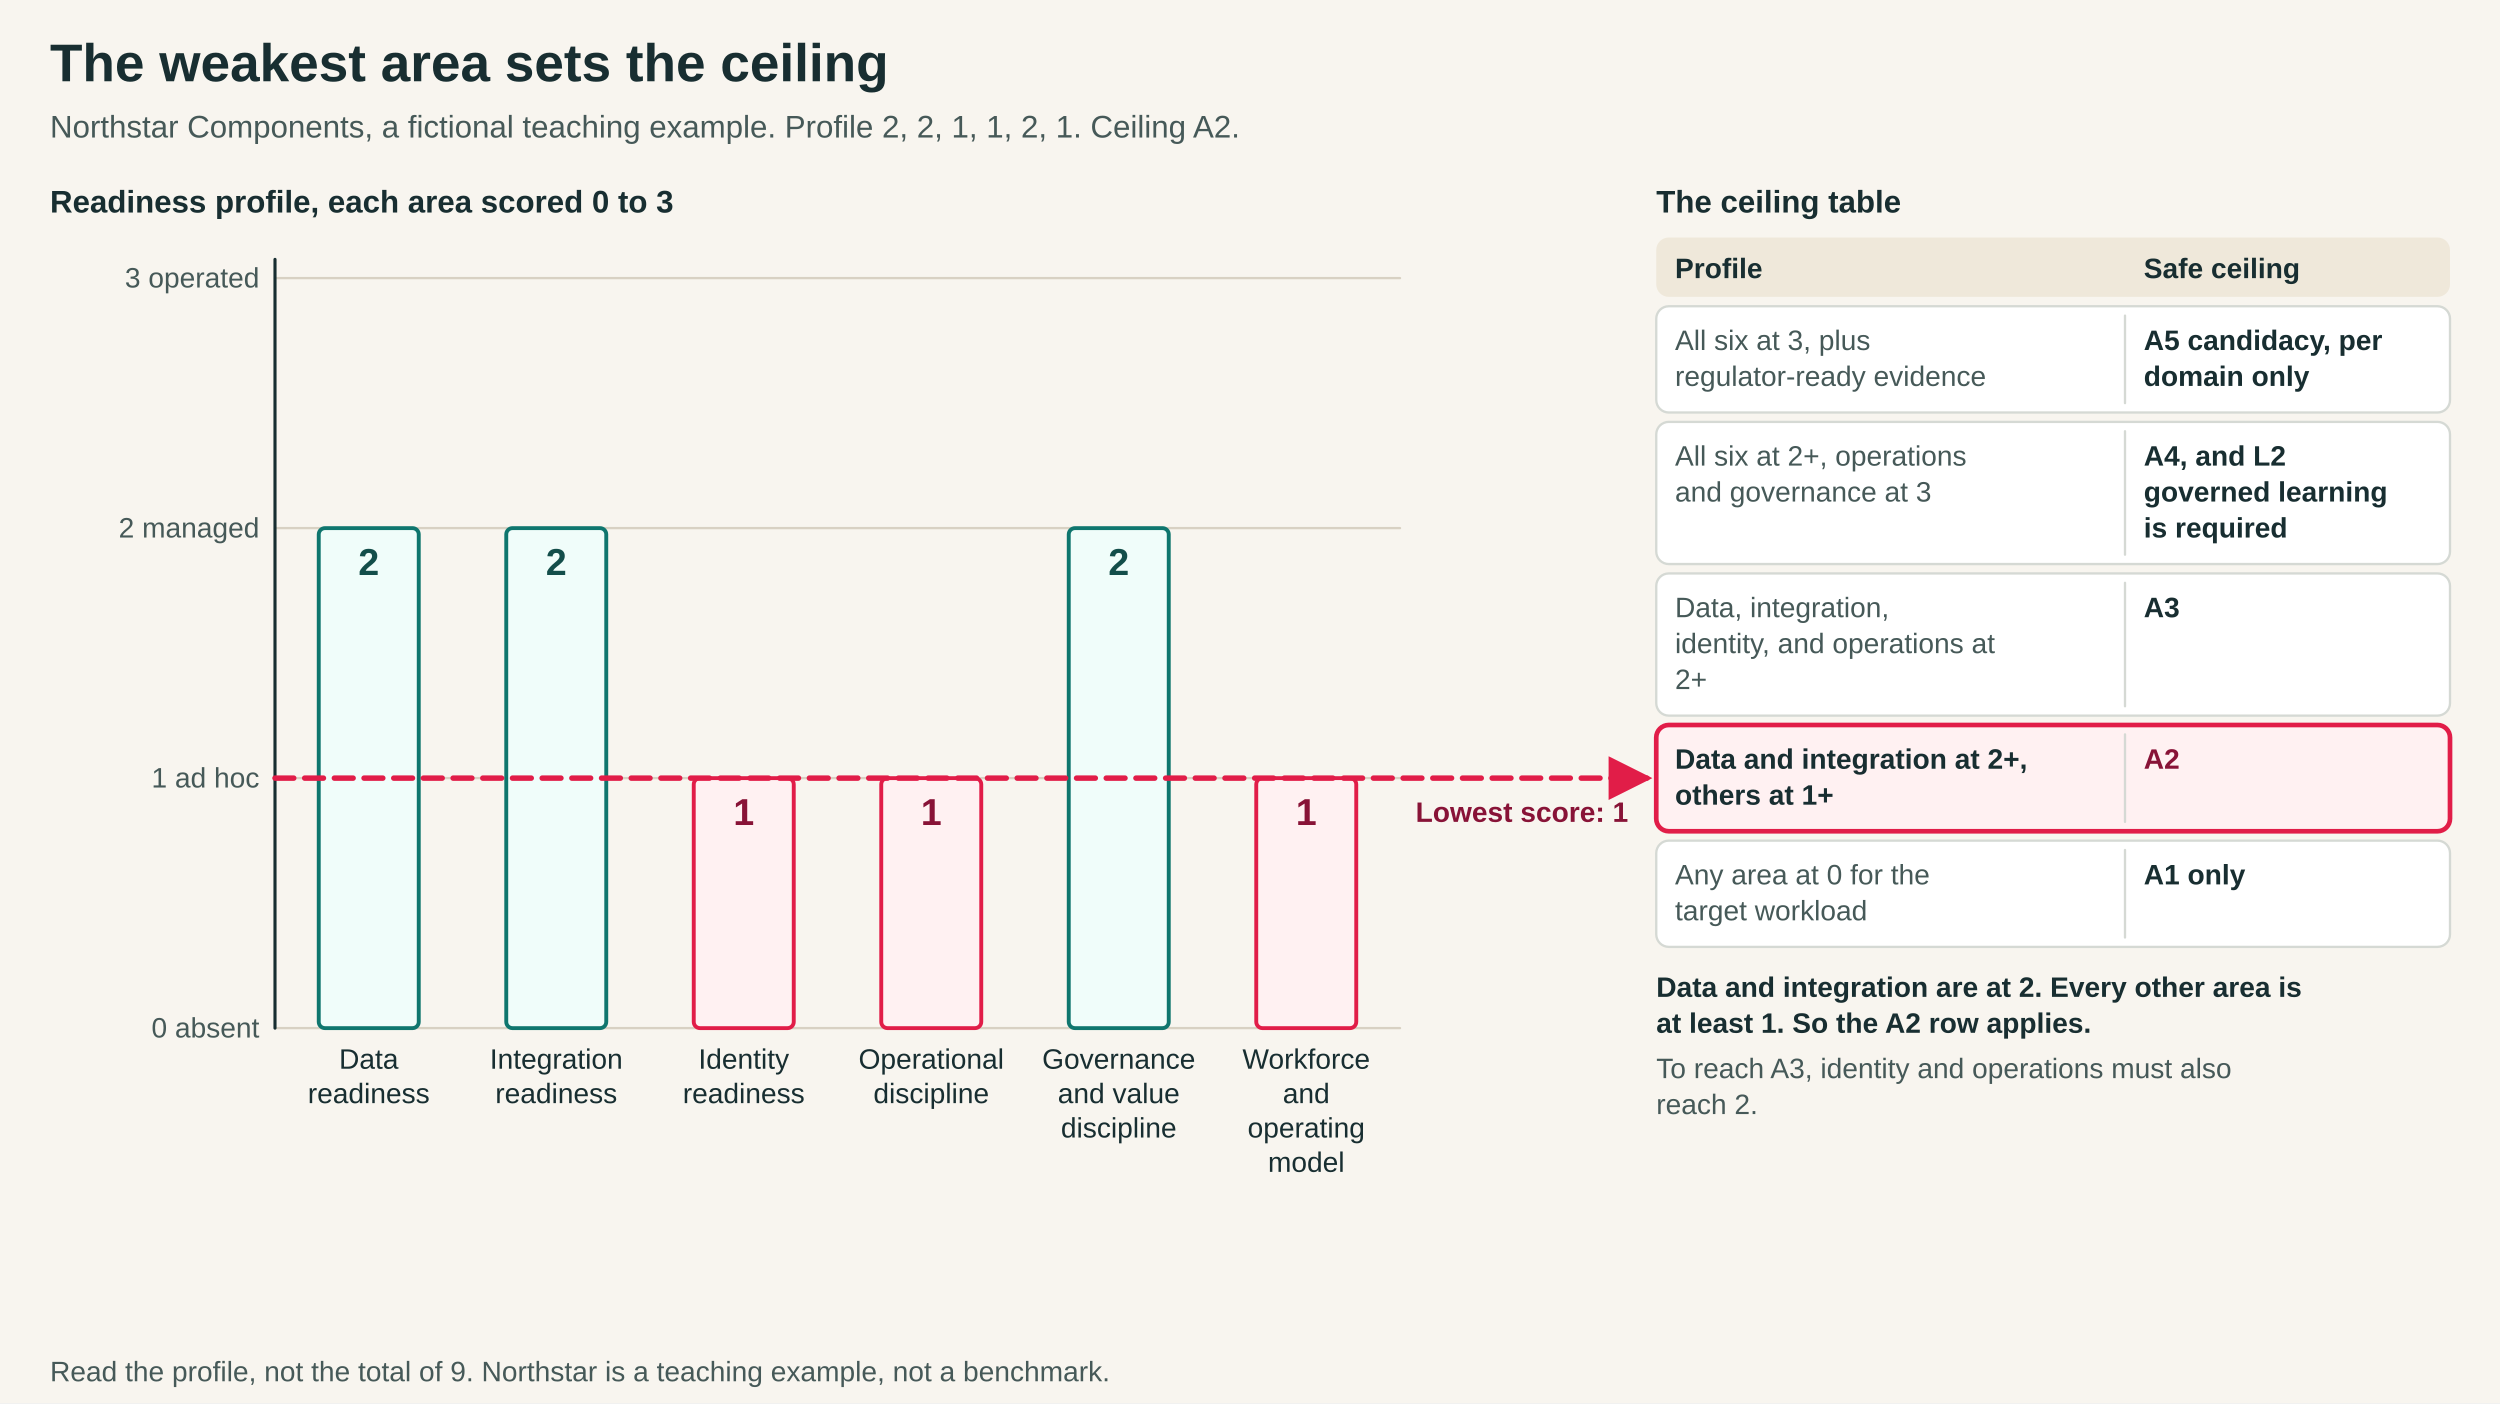
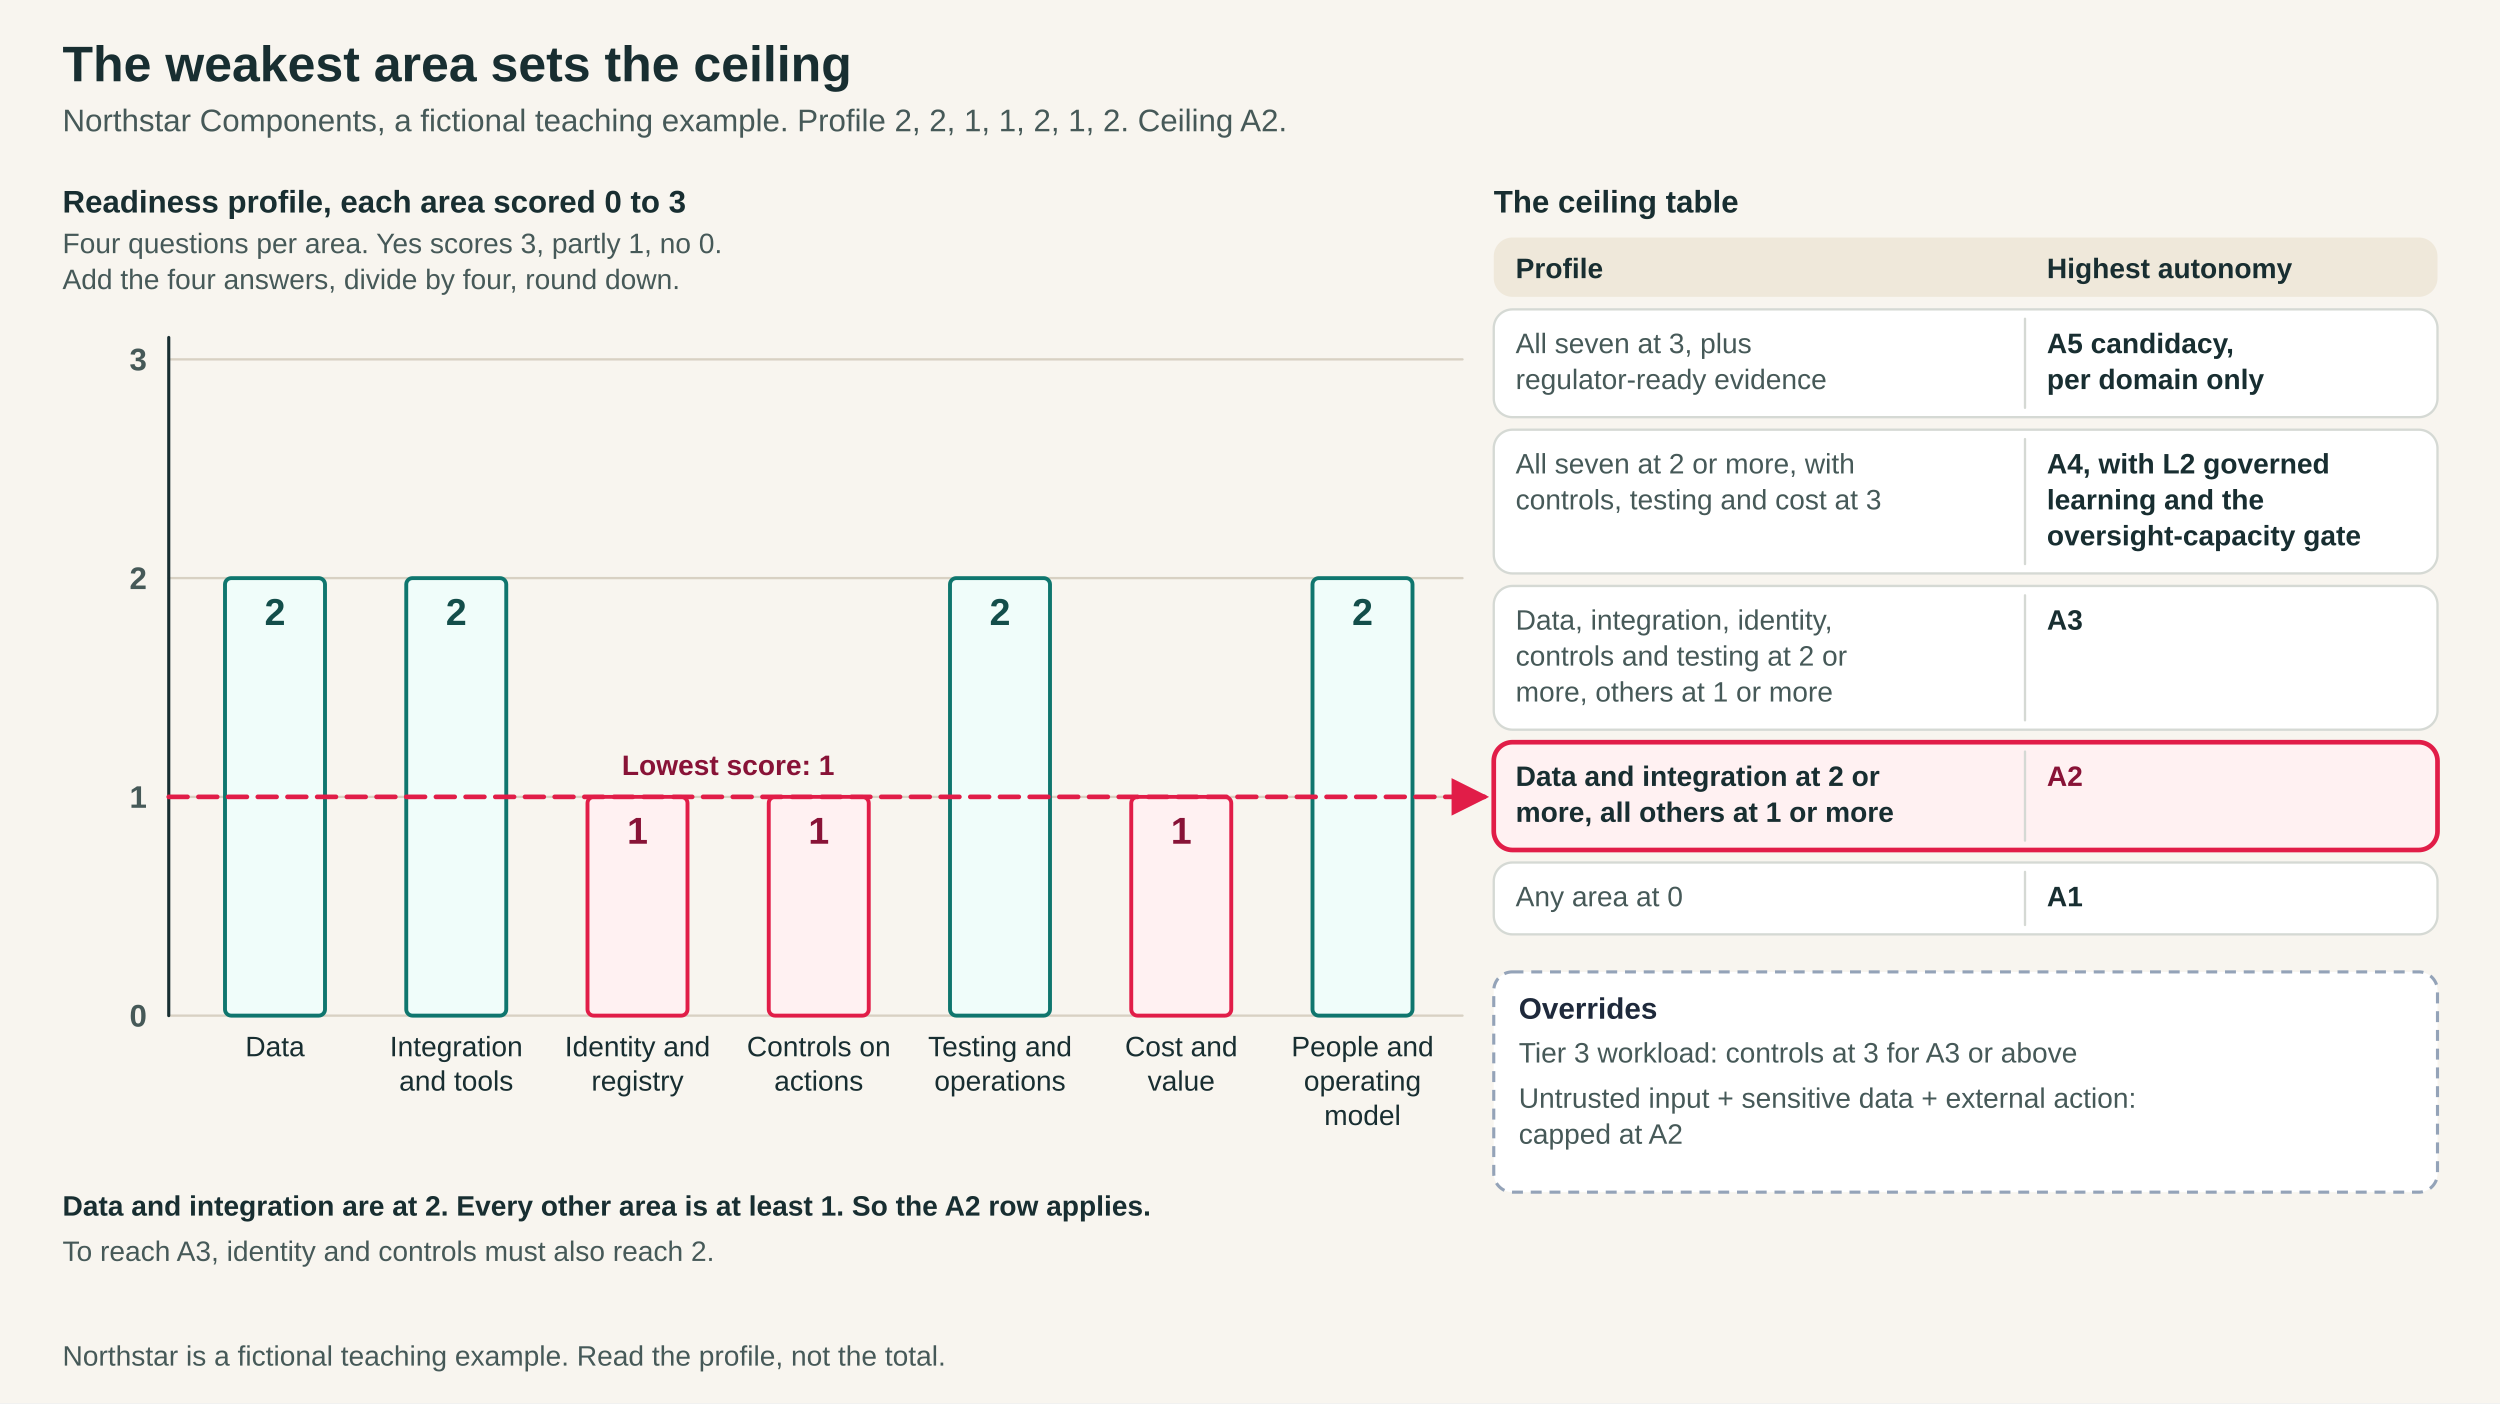
<svg xmlns="http://www.w3.org/2000/svg" viewBox="0 0 1600 898" role="img" aria-labelledby="title desc">
  <defs>
-     <marker id="ahe11d48" markerWidth="8" markerHeight="8" refX="7" refY="4" orient="auto">
-       <path d="M0,0 L8,4 L0,8 Z" fill="#e11d48" />
+     <marker id="ah-risk" markerWidth="9" markerHeight="9" refX="7" refY="4" orient="auto">
+       <path d="M0,0 L8,4 L0,8" fill="#e11d48" />
    </marker>
  </defs>
-   <rect x="0" y="0" width="1600" height="898" fill="#f8f5ef" />
-   <text x="32" y="52" font-family="Arial,sans-serif" font-size="34" font-weight="bold" fill="#182e31">The weakest area sets the ceiling</text>
-   <text x="32" y="88" font-family="Arial,sans-serif" font-size="20" fill="#465958">Northstar Components, a fictional teaching example. Profile 2, 2, 1, 1, 2, 1. Ceiling A2.</text>
-   <text x="32" y="136" font-family="Arial,sans-serif" font-size="20" font-weight="bold" fill="#182e31">Readiness profile, each area scored 0 to 3</text>
-   <text x="1060" y="136" font-family="Arial,sans-serif" font-size="20" font-weight="bold" fill="#182e31">The ceiling table</text>
-   <rect x="1060" y="152" width="508" height="38" rx="8" fill="#efe8da" stroke="none" stroke-width="2" />
-   <text x="1072" y="178" font-family="Arial,sans-serif" font-size="18" font-weight="bold" fill="#182e31">Profile</text>
-   <text x="1372" y="178" font-family="Arial,sans-serif" font-size="18" font-weight="bold" fill="#182e31">Safe ceiling</text>
-   <rect x="1060" y="196" width="508" height="68" rx="8" fill="#ffffff" stroke="#d5d9d4" stroke-width="1.5" />
-   <path d="M1360 202 V258" fill="none" stroke="#d5d9d4" stroke-width="1.5" stroke-linecap="round" stroke-linejoin="round" />
-   <text x="1072" y="224" font-family="Arial,sans-serif" font-size="18" fill="#465958">All six at 3, plus</text>
-   <text x="1072" y="247" font-family="Arial,sans-serif" font-size="18" fill="#465958">regulator-ready evidence</text>
-   <text x="1372" y="224" font-family="Arial,sans-serif" font-size="18" font-weight="bold" fill="#182e31">A5 candidacy, per</text>
-   <text x="1372" y="247" font-family="Arial,sans-serif" font-size="18" font-weight="bold" fill="#182e31">domain only</text>
-   <rect x="1060" y="270" width="508" height="91" rx="8" fill="#ffffff" stroke="#d5d9d4" stroke-width="1.5" />
-   <path d="M1360 276 V355" fill="none" stroke="#d5d9d4" stroke-width="1.5" stroke-linecap="round" stroke-linejoin="round" />
-   <text x="1072" y="298" font-family="Arial,sans-serif" font-size="18" fill="#465958">All six at 2+, operations</text>
-   <text x="1072" y="321" font-family="Arial,sans-serif" font-size="18" fill="#465958">and governance at 3</text>
-   <text x="1372" y="298" font-family="Arial,sans-serif" font-size="18" font-weight="bold" fill="#182e31">A4, and L2</text>
-   <text x="1372" y="321" font-family="Arial,sans-serif" font-size="18" font-weight="bold" fill="#182e31">governed learning</text>
-   <text x="1372" y="344" font-family="Arial,sans-serif" font-size="18" font-weight="bold" fill="#182e31">is required</text>
-   <rect x="1060" y="367" width="508" height="91" rx="8" fill="#ffffff" stroke="#d5d9d4" stroke-width="1.5" />
-   <path d="M1360 373 V452" fill="none" stroke="#d5d9d4" stroke-width="1.5" stroke-linecap="round" stroke-linejoin="round" />
-   <text x="1072" y="395" font-family="Arial,sans-serif" font-size="18" fill="#465958">Data, integration,</text>
-   <text x="1072" y="418" font-family="Arial,sans-serif" font-size="18" fill="#465958">identity, and operations at</text>
-   <text x="1072" y="441" font-family="Arial,sans-serif" font-size="18" fill="#465958">2+</text>
-   <text x="1372" y="395" font-family="Arial,sans-serif" font-size="18" font-weight="bold" fill="#182e31">A3</text>
-   <rect x="1060" y="464" width="508" height="68" rx="8" fill="#fff1f2" stroke="#e11d48" stroke-width="3" />
-   <path d="M1360 470 V526" fill="none" stroke="#d5d9d4" stroke-width="1.5" stroke-linecap="round" stroke-linejoin="round" />
-   <text x="1072" y="492" font-family="Arial,sans-serif" font-size="18" font-weight="bold" fill="#182e31">Data and integration at 2+,</text>
-   <text x="1072" y="515" font-family="Arial,sans-serif" font-size="18" font-weight="bold" fill="#182e31">others at 1+</text>
-   <text x="1372" y="492" font-family="Arial,sans-serif" font-size="18" font-weight="bold" fill="#881337">A2</text>
-   <rect x="1060" y="538" width="508" height="68" rx="8" fill="#ffffff" stroke="#d5d9d4" stroke-width="1.5" />
-   <path d="M1360 544 V600" fill="none" stroke="#d5d9d4" stroke-width="1.5" stroke-linecap="round" stroke-linejoin="round" />
-   <text x="1072" y="566" font-family="Arial,sans-serif" font-size="18" fill="#465958">Any area at 0 for the</text>
-   <text x="1072" y="589" font-family="Arial,sans-serif" font-size="18" fill="#465958">target workload</text>
-   <text x="1372" y="566" font-family="Arial,sans-serif" font-size="18" font-weight="bold" fill="#182e31">A1 only</text>
-   <path d="M176 658 H896" fill="none" stroke="#d8d1c3" stroke-width="1.5" stroke-linecap="round" stroke-linejoin="round" />
-   <text x="166" y="664" font-family="Arial,sans-serif" font-size="18" fill="#465958" text-anchor="end">0 absent</text>
-   <path d="M176 498 H896" fill="none" stroke="#d8d1c3" stroke-width="1.5" stroke-linecap="round" stroke-linejoin="round" />
-   <text x="166" y="504" font-family="Arial,sans-serif" font-size="18" fill="#465958" text-anchor="end">1 ad hoc</text>
-   <path d="M176 338 H896" fill="none" stroke="#d8d1c3" stroke-width="1.5" stroke-linecap="round" stroke-linejoin="round" />
-   <text x="166" y="344" font-family="Arial,sans-serif" font-size="18" fill="#465958" text-anchor="end">2 managed</text>
-   <path d="M176 178 H896" fill="none" stroke="#d8d1c3" stroke-width="1.5" stroke-linecap="round" stroke-linejoin="round" />
-   <text x="166" y="184" font-family="Arial,sans-serif" font-size="18" fill="#465958" text-anchor="end">3 operated</text>
-   <rect x="204" y="338" width="64" height="320" rx="4" fill="#f0fdfa" stroke="#0f766e" stroke-width="2.5" />
-   <text x="236" y="368" font-family="Arial,sans-serif" font-size="24" font-weight="bold" fill="#134e4a" text-anchor="middle">2</text>
-   <text x="236" y="684" font-family="Arial,sans-serif" font-size="18" fill="#182e31" text-anchor="middle">Data</text>
-   <text x="236" y="706" font-family="Arial,sans-serif" font-size="18" fill="#182e31" text-anchor="middle">readiness</text>
-   <rect x="324" y="338" width="64" height="320" rx="4" fill="#f0fdfa" stroke="#0f766e" stroke-width="2.5" />
-   <text x="356" y="368" font-family="Arial,sans-serif" font-size="24" font-weight="bold" fill="#134e4a" text-anchor="middle">2</text>
-   <text x="356" y="684" font-family="Arial,sans-serif" font-size="18" fill="#182e31" text-anchor="middle">Integration</text>
-   <text x="356" y="706" font-family="Arial,sans-serif" font-size="18" fill="#182e31" text-anchor="middle">readiness</text>
-   <rect x="444" y="498" width="64" height="160" rx="4" fill="#fff1f2" stroke="#e11d48" stroke-width="2.5" />
-   <text x="476" y="528" font-family="Arial,sans-serif" font-size="24" font-weight="bold" fill="#881337" text-anchor="middle">1</text>
-   <text x="476" y="684" font-family="Arial,sans-serif" font-size="18" fill="#182e31" text-anchor="middle">Identity</text>
-   <text x="476" y="706" font-family="Arial,sans-serif" font-size="18" fill="#182e31" text-anchor="middle">readiness</text>
-   <rect x="564" y="498" width="64" height="160" rx="4" fill="#fff1f2" stroke="#e11d48" stroke-width="2.5" />
-   <text x="596" y="528" font-family="Arial,sans-serif" font-size="24" font-weight="bold" fill="#881337" text-anchor="middle">1</text>
-   <text x="596" y="684" font-family="Arial,sans-serif" font-size="18" fill="#182e31" text-anchor="middle">Operational</text>
-   <text x="596" y="706" font-family="Arial,sans-serif" font-size="18" fill="#182e31" text-anchor="middle">discipline</text>
-   <rect x="684" y="338" width="64" height="320" rx="4" fill="#f0fdfa" stroke="#0f766e" stroke-width="2.5" />
-   <text x="716" y="368" font-family="Arial,sans-serif" font-size="24" font-weight="bold" fill="#134e4a" text-anchor="middle">2</text>
-   <text x="716" y="684" font-family="Arial,sans-serif" font-size="18" fill="#182e31" text-anchor="middle">Governance</text>
-   <text x="716" y="706" font-family="Arial,sans-serif" font-size="18" fill="#182e31" text-anchor="middle">and value</text>
-   <text x="716" y="728" font-family="Arial,sans-serif" font-size="18" fill="#182e31" text-anchor="middle">discipline</text>
-   <rect x="804" y="498" width="64" height="160" rx="4" fill="#fff1f2" stroke="#e11d48" stroke-width="2.5" />
-   <text x="836" y="528" font-family="Arial,sans-serif" font-size="24" font-weight="bold" fill="#881337" text-anchor="middle">1</text>
-   <text x="836" y="684" font-family="Arial,sans-serif" font-size="18" fill="#182e31" text-anchor="middle">Workforce</text>
-   <text x="836" y="706" font-family="Arial,sans-serif" font-size="18" fill="#182e31" text-anchor="middle">and</text>
-   <text x="836" y="728" font-family="Arial,sans-serif" font-size="18" fill="#182e31" text-anchor="middle">operating</text>
-   <text x="836" y="750" font-family="Arial,sans-serif" font-size="18" fill="#182e31" text-anchor="middle">model</text>
-   <path d="M176 166 V658" fill="none" stroke="#182e31" stroke-width="2" stroke-linecap="round" stroke-linejoin="round" />
-   <path d="M176 498 H1054" fill="none" stroke="#e11d48" stroke-width="3.5" stroke-linecap="round" stroke-linejoin="round" stroke-dasharray="12 7" marker-end="url(#ahe11d48)" />
-   <text x="906" y="526" font-family="Arial,sans-serif" font-size="18" font-weight="bold" fill="#881337">Lowest score: 1</text>
-   <text x="1060" y="638" font-family="Arial,sans-serif" font-size="18" font-weight="bold" fill="#182e31">Data and integration are at 2. Every other area is</text>
-   <text x="1060" y="661" font-family="Arial,sans-serif" font-size="18" font-weight="bold" fill="#182e31">at least 1. So the A2 row applies.</text>
-   <text x="1060" y="690" font-family="Arial,sans-serif" font-size="18" fill="#465958">To reach A3, identity and operations must also</text>
-   <text x="1060" y="713" font-family="Arial,sans-serif" font-size="18" fill="#465958">reach 2.</text>
-   <text x="32" y="884" font-family="Arial,sans-serif" font-size="18" fill="#465958">Read the profile, not the total of 9. Northstar is a teaching example, not a benchmark.</text>
+   <rect width="100%" height="100%" fill="#f8f5ef" />
+   <text x="40" y="52" font-family="Arial,sans-serif" font-size="32" font-weight="600" fill="#182e31">The weakest area sets the ceiling</text>
+   <text x="40" y="84" font-family="Arial,sans-serif" font-size="20" fill="#465958">Northstar Components, a fictional teaching example. Profile 2, 2, 1, 1, 2, 1, 2. Ceiling A2.</text>
+   <text x="956" y="136" font-family="Arial,sans-serif" font-size="20" font-weight="700" fill="#182e31">The ceiling table</text>
+   <rect x="956" y="152" width="604" height="38" rx="12" fill="#efe8da" stroke="none" stroke-width="0" />
+   <text x="970" y="178" font-family="Arial,sans-serif" font-size="18" font-weight="700" fill="#182e31">Profile</text>
+   <text x="1310" y="178" font-family="Arial,sans-serif" font-size="18" font-weight="700" fill="#182e31">Highest autonomy</text>
+   <text x="40" y="136" font-family="Arial,sans-serif" font-size="20" font-weight="700" fill="#182e31">Readiness profile, each area scored 0 to 3</text>
+   <text x="40" y="162" font-family="Arial,sans-serif" font-size="18" fill="#465958">Four questions per area. Yes scores 3, partly 1, no 0.</text>
+   <text x="40" y="185" font-family="Arial,sans-serif" font-size="18" fill="#465958">Add the four answers, divide by four, round down.</text>
+   <path d="M108 650 H936" fill="none" stroke="#d8d1c3" stroke-width="1.5" stroke-linecap="round" stroke-linejoin="round" />
+   <text x="94" y="657" font-family="Arial,sans-serif" font-size="20" font-weight="700" fill="#465958" text-anchor="end">0</text>
+   <path d="M108 510 H936" fill="none" stroke="#d8d1c3" stroke-width="1.5" stroke-linecap="round" stroke-linejoin="round" />
+   <text x="94" y="517" font-family="Arial,sans-serif" font-size="20" font-weight="700" fill="#465958" text-anchor="end">1</text>
+   <path d="M108 370 H936" fill="none" stroke="#d8d1c3" stroke-width="1.5" stroke-linecap="round" stroke-linejoin="round" />
+   <text x="94" y="377" font-family="Arial,sans-serif" font-size="20" font-weight="700" fill="#465958" text-anchor="end">2</text>
+   <path d="M108 230 H936" fill="none" stroke="#d8d1c3" stroke-width="1.5" stroke-linecap="round" stroke-linejoin="round" />
+   <text x="94" y="237" font-family="Arial,sans-serif" font-size="20" font-weight="700" fill="#465958" text-anchor="end">3</text>
+   <rect x="144" y="370" width="64" height="280" rx="4" fill="#f0fdfa" stroke="#0f766e" stroke-width="2.5" />
+   <text x="176" y="400" font-family="Arial,sans-serif" font-size="24" font-weight="700" fill="#134e4a" text-anchor="middle">2</text>
+   <rect x="260" y="370" width="64" height="280" rx="4" fill="#f0fdfa" stroke="#0f766e" stroke-width="2.5" />
+   <text x="292" y="400" font-family="Arial,sans-serif" font-size="24" font-weight="700" fill="#134e4a" text-anchor="middle">2</text>
+   <rect x="376" y="510" width="64" height="140" rx="4" fill="#fff1f2" stroke="#e11d48" stroke-width="2.5" />
+   <text x="408" y="540" font-family="Arial,sans-serif" font-size="24" font-weight="700" fill="#881337" text-anchor="middle">1</text>
+   <rect x="492" y="510" width="64" height="140" rx="4" fill="#fff1f2" stroke="#e11d48" stroke-width="2.5" />
+   <text x="524" y="540" font-family="Arial,sans-serif" font-size="24" font-weight="700" fill="#881337" text-anchor="middle">1</text>
+   <rect x="608" y="370" width="64" height="280" rx="4" fill="#f0fdfa" stroke="#0f766e" stroke-width="2.5" />
+   <text x="640" y="400" font-family="Arial,sans-serif" font-size="24" font-weight="700" fill="#134e4a" text-anchor="middle">2</text>
+   <rect x="724" y="510" width="64" height="140" rx="4" fill="#fff1f2" stroke="#e11d48" stroke-width="2.5" />
+   <text x="756" y="540" font-family="Arial,sans-serif" font-size="24" font-weight="700" fill="#881337" text-anchor="middle">1</text>
+   <rect x="840" y="370" width="64" height="280" rx="4" fill="#f0fdfa" stroke="#0f766e" stroke-width="2.5" />
+   <text x="872" y="400" font-family="Arial,sans-serif" font-size="24" font-weight="700" fill="#134e4a" text-anchor="middle">2</text>
+   <text x="176" y="676" font-family="Arial,sans-serif" font-size="18" fill="#182e31" text-anchor="middle">Data</text>
+   <text x="292" y="676" font-family="Arial,sans-serif" font-size="18" fill="#182e31" text-anchor="middle">Integration</text>
+   <text x="292" y="698" font-family="Arial,sans-serif" font-size="18" fill="#182e31" text-anchor="middle">and tools</text>
+   <text x="408" y="676" font-family="Arial,sans-serif" font-size="18" fill="#182e31" text-anchor="middle">Identity and</text>
+   <text x="408" y="698" font-family="Arial,sans-serif" font-size="18" fill="#182e31" text-anchor="middle">registry</text>
+   <text x="524" y="676" font-family="Arial,sans-serif" font-size="18" fill="#182e31" text-anchor="middle">Controls on</text>
+   <text x="524" y="698" font-family="Arial,sans-serif" font-size="18" fill="#182e31" text-anchor="middle">actions</text>
+   <text x="640" y="676" font-family="Arial,sans-serif" font-size="18" fill="#182e31" text-anchor="middle">Testing and</text>
+   <text x="640" y="698" font-family="Arial,sans-serif" font-size="18" fill="#182e31" text-anchor="middle">operations</text>
+   <text x="756" y="676" font-family="Arial,sans-serif" font-size="18" fill="#182e31" text-anchor="middle">Cost and</text>
+   <text x="756" y="698" font-family="Arial,sans-serif" font-size="18" fill="#182e31" text-anchor="middle">value</text>
+   <text x="872" y="676" font-family="Arial,sans-serif" font-size="18" fill="#182e31" text-anchor="middle">People and</text>
+   <text x="872" y="698" font-family="Arial,sans-serif" font-size="18" fill="#182e31" text-anchor="middle">operating</text>
+   <text x="872" y="720" font-family="Arial,sans-serif" font-size="18" fill="#182e31" text-anchor="middle">model</text>
+   <path d="M108 216 V650" fill="none" stroke="#182e31" stroke-width="2" stroke-linecap="round" stroke-linejoin="round" />
+   <path d="M108 510 H950" fill="none" stroke="#e11d48" stroke-width="3" stroke-linecap="round" stroke-linejoin="round" stroke-dasharray="12 7" marker-end="url(#ah-risk)" />
+   <text x="466" y="496" font-family="Arial,sans-serif" font-size="18" font-weight="700" fill="#881337" text-anchor="middle">Lowest score: 1</text>
+   <rect x="956" y="198" width="604" height="69" rx="12" fill="#ffffff" stroke="#d5d9d4" stroke-width="1.5" />
+   <path d="M1296 204 V261" fill="none" stroke="#d5d9d4" stroke-width="1.5" stroke-linecap="round" stroke-linejoin="round" />
+   <text x="970" y="226" font-family="Arial,sans-serif" font-size="18" fill="#465958">All seven at 3, plus</text>
+   <text x="970" y="249" font-family="Arial,sans-serif" font-size="18" fill="#465958">regulator-ready evidence</text>
+   <text x="1310" y="226" font-family="Arial,sans-serif" font-size="18" font-weight="700" fill="#182e31">A5 candidacy,</text>
+   <text x="1310" y="249" font-family="Arial,sans-serif" font-size="18" font-weight="700" fill="#182e31">per domain only</text>
+   <rect x="956" y="275" width="604" height="92" rx="12" fill="#ffffff" stroke="#d5d9d4" stroke-width="1.5" />
+   <path d="M1296 281 V361" fill="none" stroke="#d5d9d4" stroke-width="1.5" stroke-linecap="round" stroke-linejoin="round" />
+   <text x="970" y="303" font-family="Arial,sans-serif" font-size="18" fill="#465958">All seven at 2 or more, with</text>
+   <text x="970" y="326" font-family="Arial,sans-serif" font-size="18" fill="#465958">controls, testing and cost at 3</text>
+   <text x="1310" y="303" font-family="Arial,sans-serif" font-size="18" font-weight="700" fill="#182e31">A4, with L2 governed</text>
+   <text x="1310" y="326" font-family="Arial,sans-serif" font-size="18" font-weight="700" fill="#182e31">learning and the</text>
+   <text x="1310" y="349" font-family="Arial,sans-serif" font-size="18" font-weight="700" fill="#182e31">oversight-capacity gate</text>
+   <rect x="956" y="375" width="604" height="92" rx="12" fill="#ffffff" stroke="#d5d9d4" stroke-width="1.5" />
+   <path d="M1296 381 V461" fill="none" stroke="#d5d9d4" stroke-width="1.5" stroke-linecap="round" stroke-linejoin="round" />
+   <text x="970" y="403" font-family="Arial,sans-serif" font-size="18" fill="#465958">Data, integration, identity,</text>
+   <text x="970" y="426" font-family="Arial,sans-serif" font-size="18" fill="#465958">controls and testing at 2 or</text>
+   <text x="970" y="449" font-family="Arial,sans-serif" font-size="18" fill="#465958">more, others at 1 or more</text>
+   <text x="1310" y="403" font-family="Arial,sans-serif" font-size="18" font-weight="700" fill="#182e31">A3</text>
+   <rect x="956" y="475" width="604" height="69" rx="12" fill="#fff1f2" stroke="#e11d48" stroke-width="3" />
+   <path d="M1296 481 V538" fill="none" stroke="#d5d9d4" stroke-width="1.5" stroke-linecap="round" stroke-linejoin="round" />
+   <text x="970" y="503" font-family="Arial,sans-serif" font-size="18" font-weight="700" fill="#182e31">Data and integration at 2 or</text>
+   <text x="970" y="526" font-family="Arial,sans-serif" font-size="18" font-weight="700" fill="#182e31">more, all others at 1 or more</text>
+   <text x="1310" y="503" font-family="Arial,sans-serif" font-size="18" font-weight="700" fill="#881337">A2</text>
+   <rect x="956" y="552" width="604" height="46" rx="12" fill="#ffffff" stroke="#d5d9d4" stroke-width="1.5" />
+   <path d="M1296 558 V592" fill="none" stroke="#d5d9d4" stroke-width="1.5" stroke-linecap="round" stroke-linejoin="round" />
+   <text x="970" y="580" font-family="Arial,sans-serif" font-size="18" fill="#465958">Any area at 0</text>
+   <text x="1310" y="580" font-family="Arial,sans-serif" font-size="18" font-weight="700" fill="#182e31">A1</text>
+   <text x="40" y="778" font-family="Arial,sans-serif" font-size="18" font-weight="700" fill="#182e31">Data and integration are at 2. Every other area is at least 1. So the A2 row applies.</text>
+   <text x="40" y="807" font-family="Arial,sans-serif" font-size="18" fill="#465958">To reach A3, identity and controls must also reach 2.</text>
+   <rect x="956" y="622" width="604" height="141" rx="12" fill="#ffffff" stroke="#94a3b8" stroke-width="2" stroke-dasharray="7 5" />
+   <text x="972" y="652" font-family="Arial,sans-serif" font-size="19" font-weight="700" fill="#1e293b">Overrides</text>
+   <text x="972" y="680" font-family="Arial,sans-serif" font-size="18" fill="#465958">Tier 3 workload: controls at 3 for A3 or above</text>
+   <text x="972" y="709" font-family="Arial,sans-serif" font-size="18" fill="#465958">Untrusted input + sensitive data + external action:</text>
+   <text x="972" y="732" font-family="Arial,sans-serif" font-size="18" fill="#465958">capped at A2</text>
+   <text x="40" y="874" font-family="Arial,sans-serif" font-size="18" fill="#465958">Northstar is a fictional teaching example. Read the profile, not the total.</text>
</svg>
